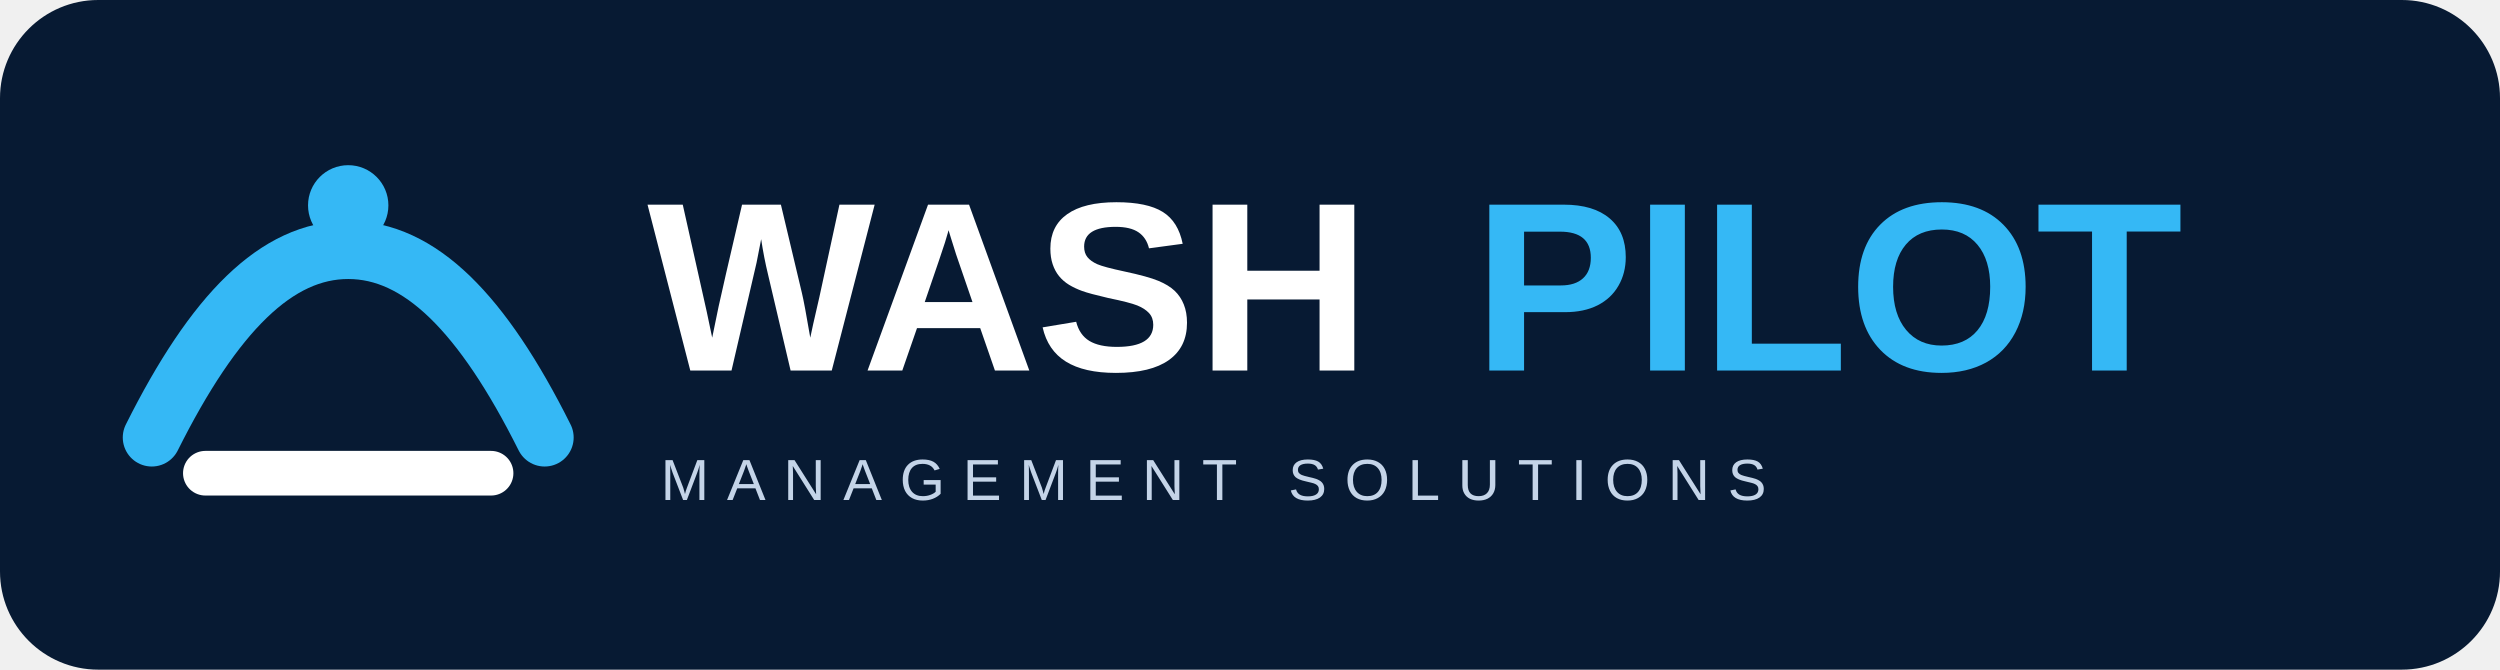
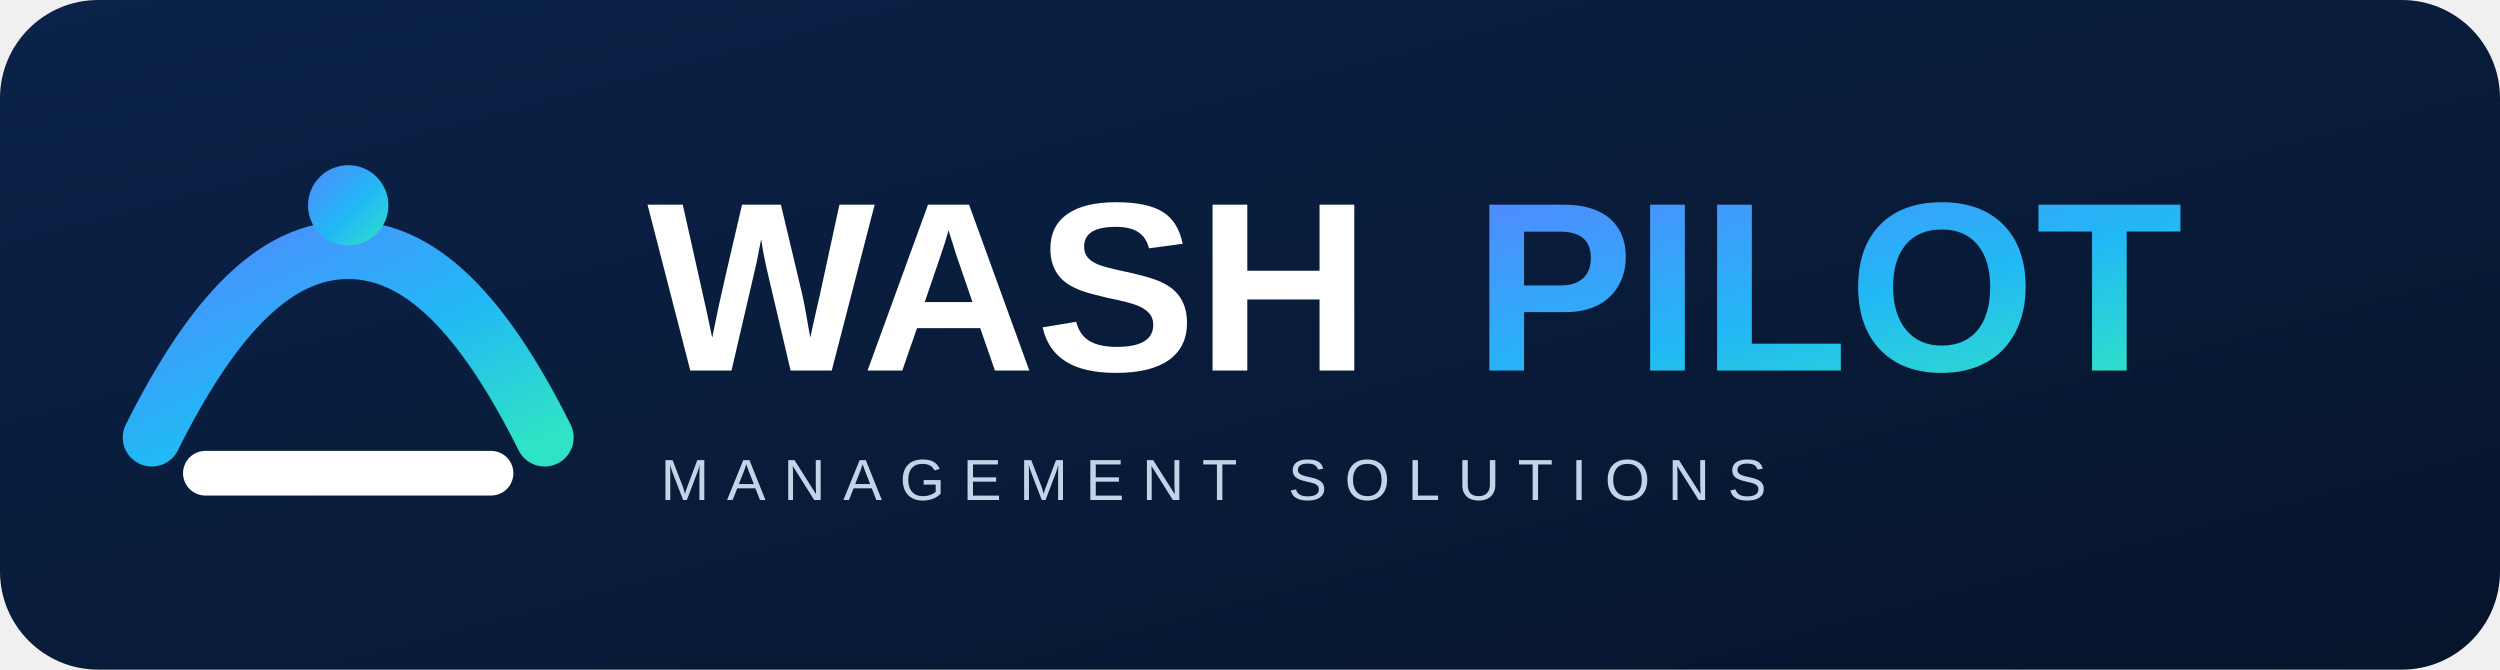
<svg xmlns="http://www.w3.org/2000/svg" viewBox="0 0 560 150">
-   <rect width="560" height="150" rx="22" fill="#071a33" />
+   <defs>
+     <linearGradient id="g" x1="0" y1="0" x2="1" y2="1">
+       <stop offset="0" stop-color="#4f8bff" />
+       <stop offset=".55" stop-color="#22b8f5" />
+       <stop offset="1" stop-color="#2fe3c6" />
+     </linearGradient>
+     <linearGradient id="bg" x1="0" y1="0" x2="1" y2="1">
+       <stop offset="0" stop-color="#0b2349" />
+       <stop offset="1" stop-color="#06142b" />
+     </linearGradient>
+   </defs>
+   <rect width="560" height="150" rx="22" fill="url(#bg)" />
  <g transform="translate(24 24)">
-     <path d="M10 74c14-28 28-42 44-42s30 14 44 42" fill="none" stroke="#35b8f5" stroke-width="13" stroke-linecap="round" />
+     <path d="M10 74c14-28 28-42 44-42s30 14 44 42" fill="none" stroke="url(#g)" stroke-width="13" stroke-linecap="round" />
    <path d="M22 82h64" stroke="#fff" stroke-width="10" stroke-linecap="round" />
-     <circle cx="54" cy="22" r="9" fill="#35b8f5" />
+     <circle cx="54" cy="22" r="9" fill="url(#g)" />
  </g>
  <text x="145" y="83" font-family="Arial,sans-serif" font-size="54" font-weight="800" fill="#fff">WASH</text>
-   <text x="330" y="83" font-family="Arial,sans-serif" font-size="54" font-weight="800" fill="#35b8f5">PILOT</text>
+   <text x="330" y="83" font-family="Arial,sans-serif" font-size="54" font-weight="800" fill="url(#g)">PILOT</text>
  <text x="148" y="112" font-family="Arial,sans-serif" font-size="13" letter-spacing="4" fill="#c4d4e8">MANAGEMENT SOLUTIONS</text>
</svg>
